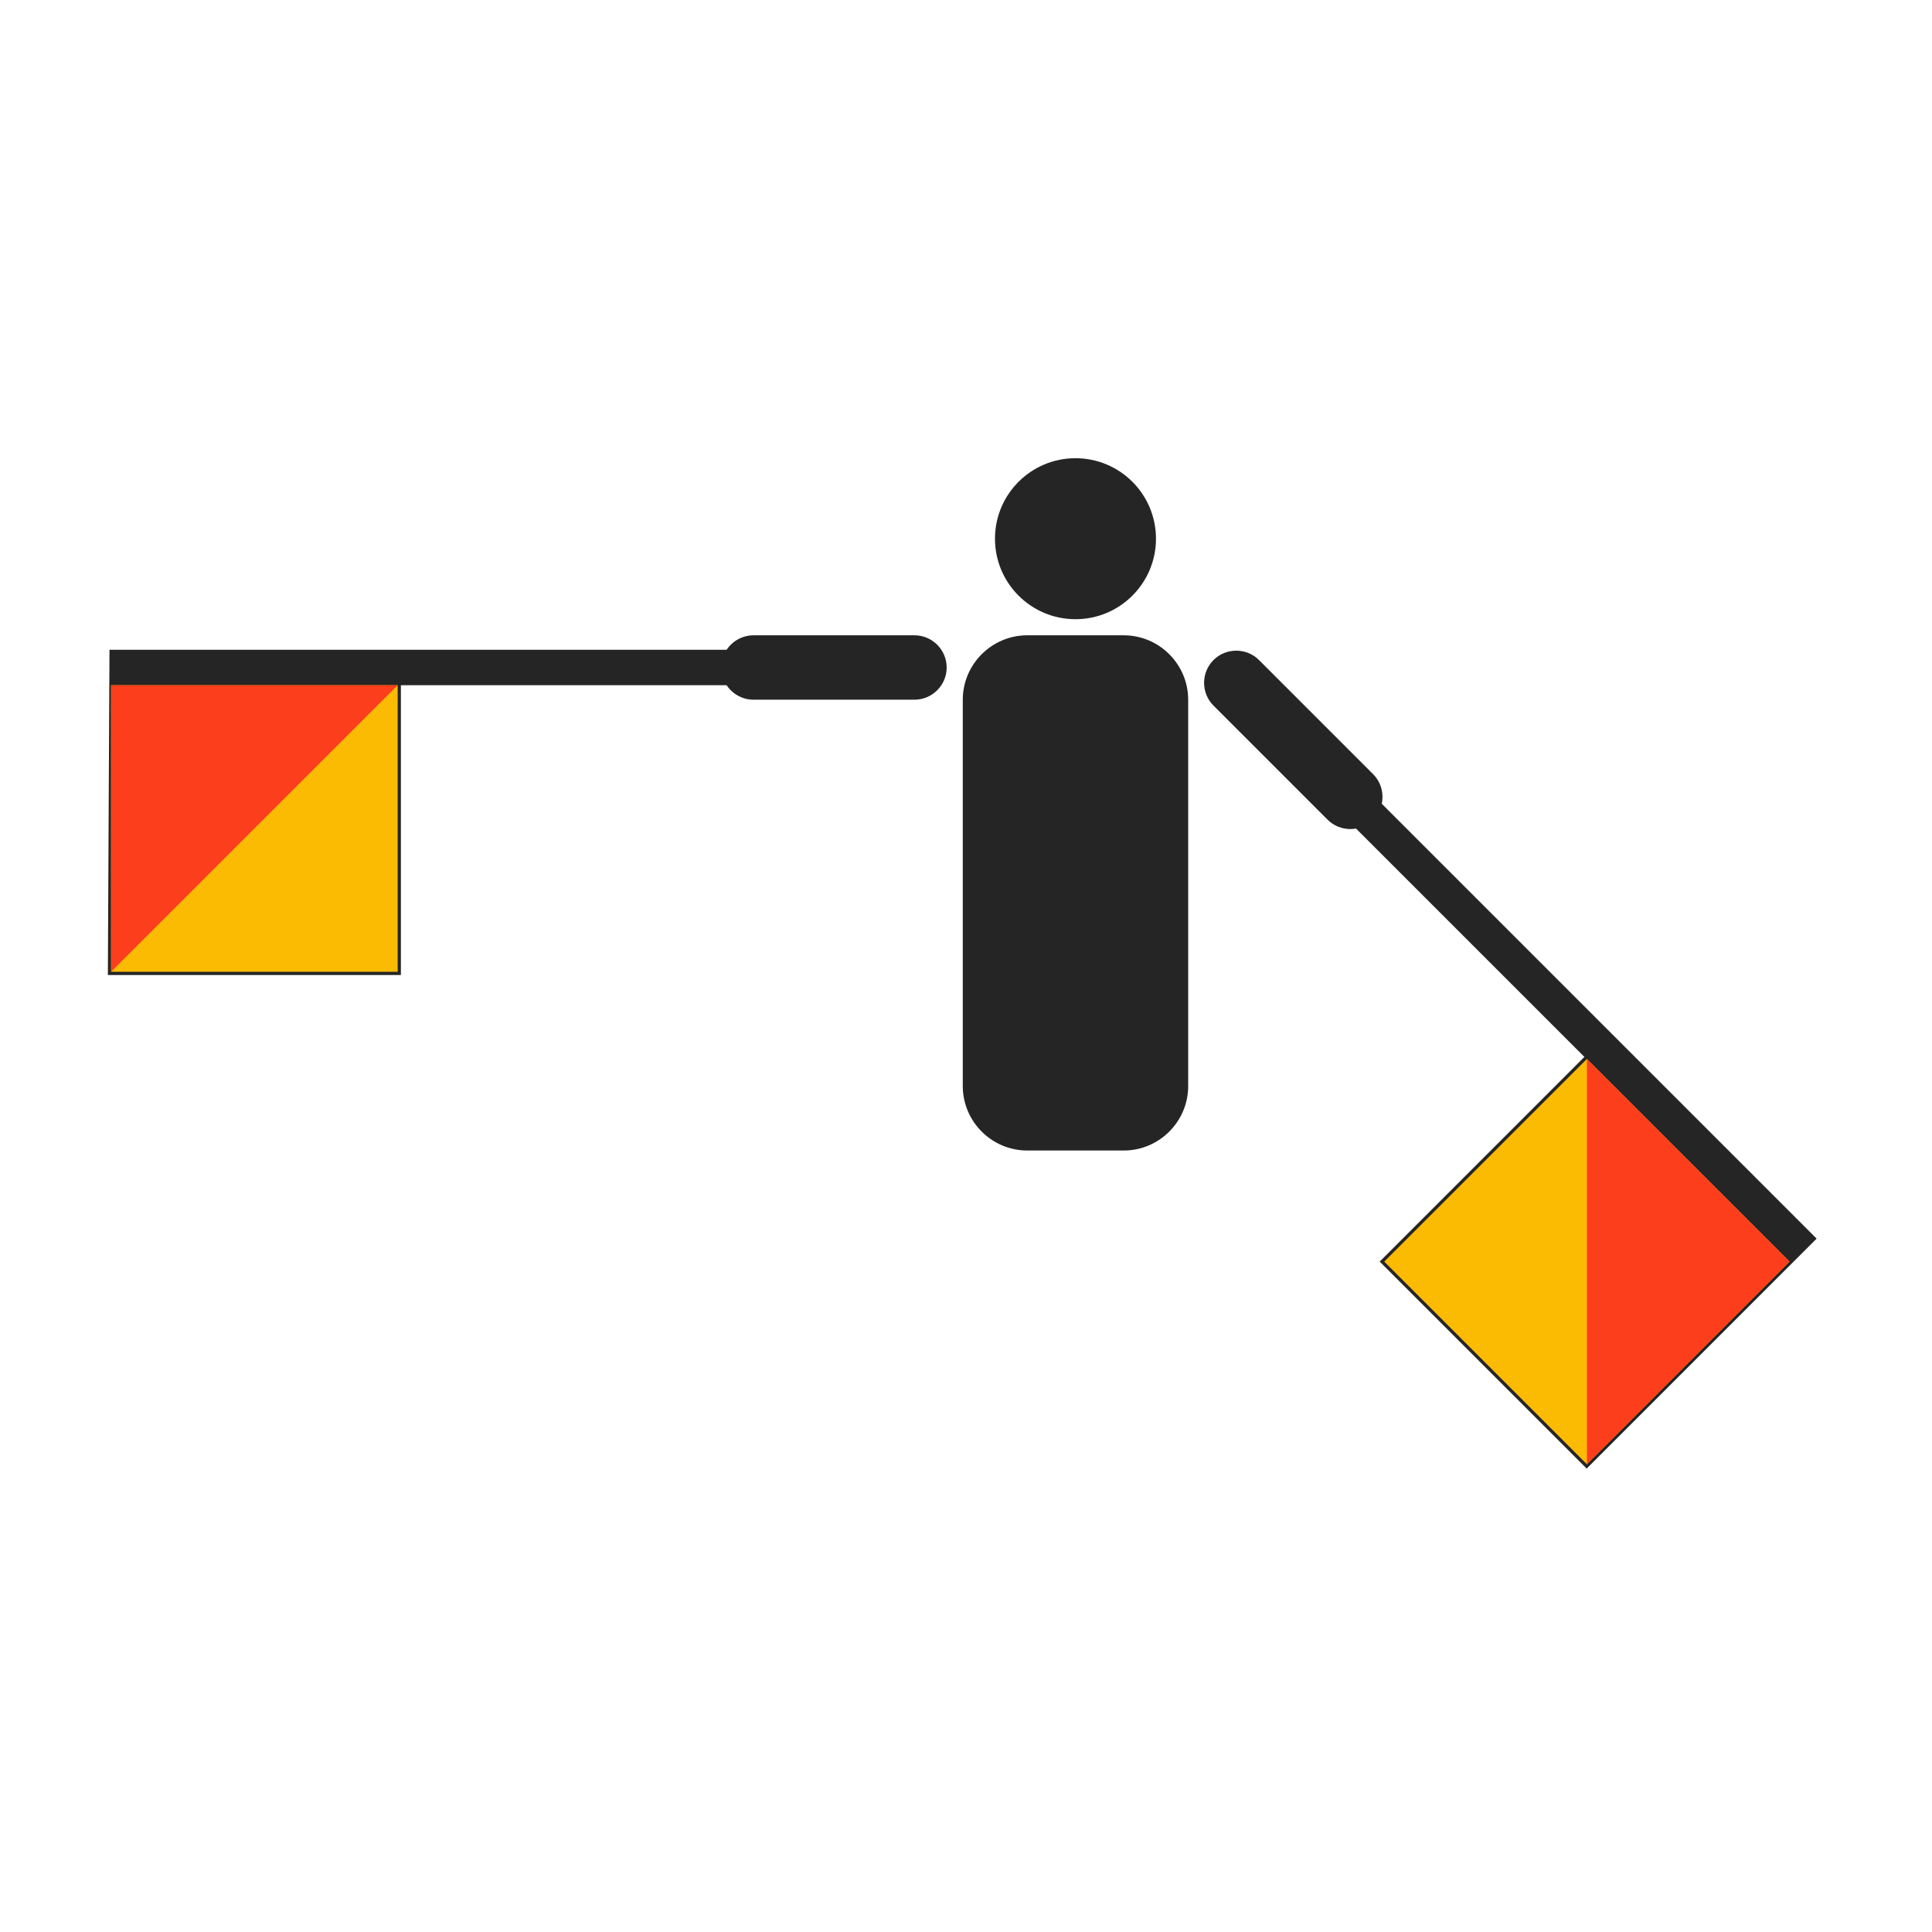
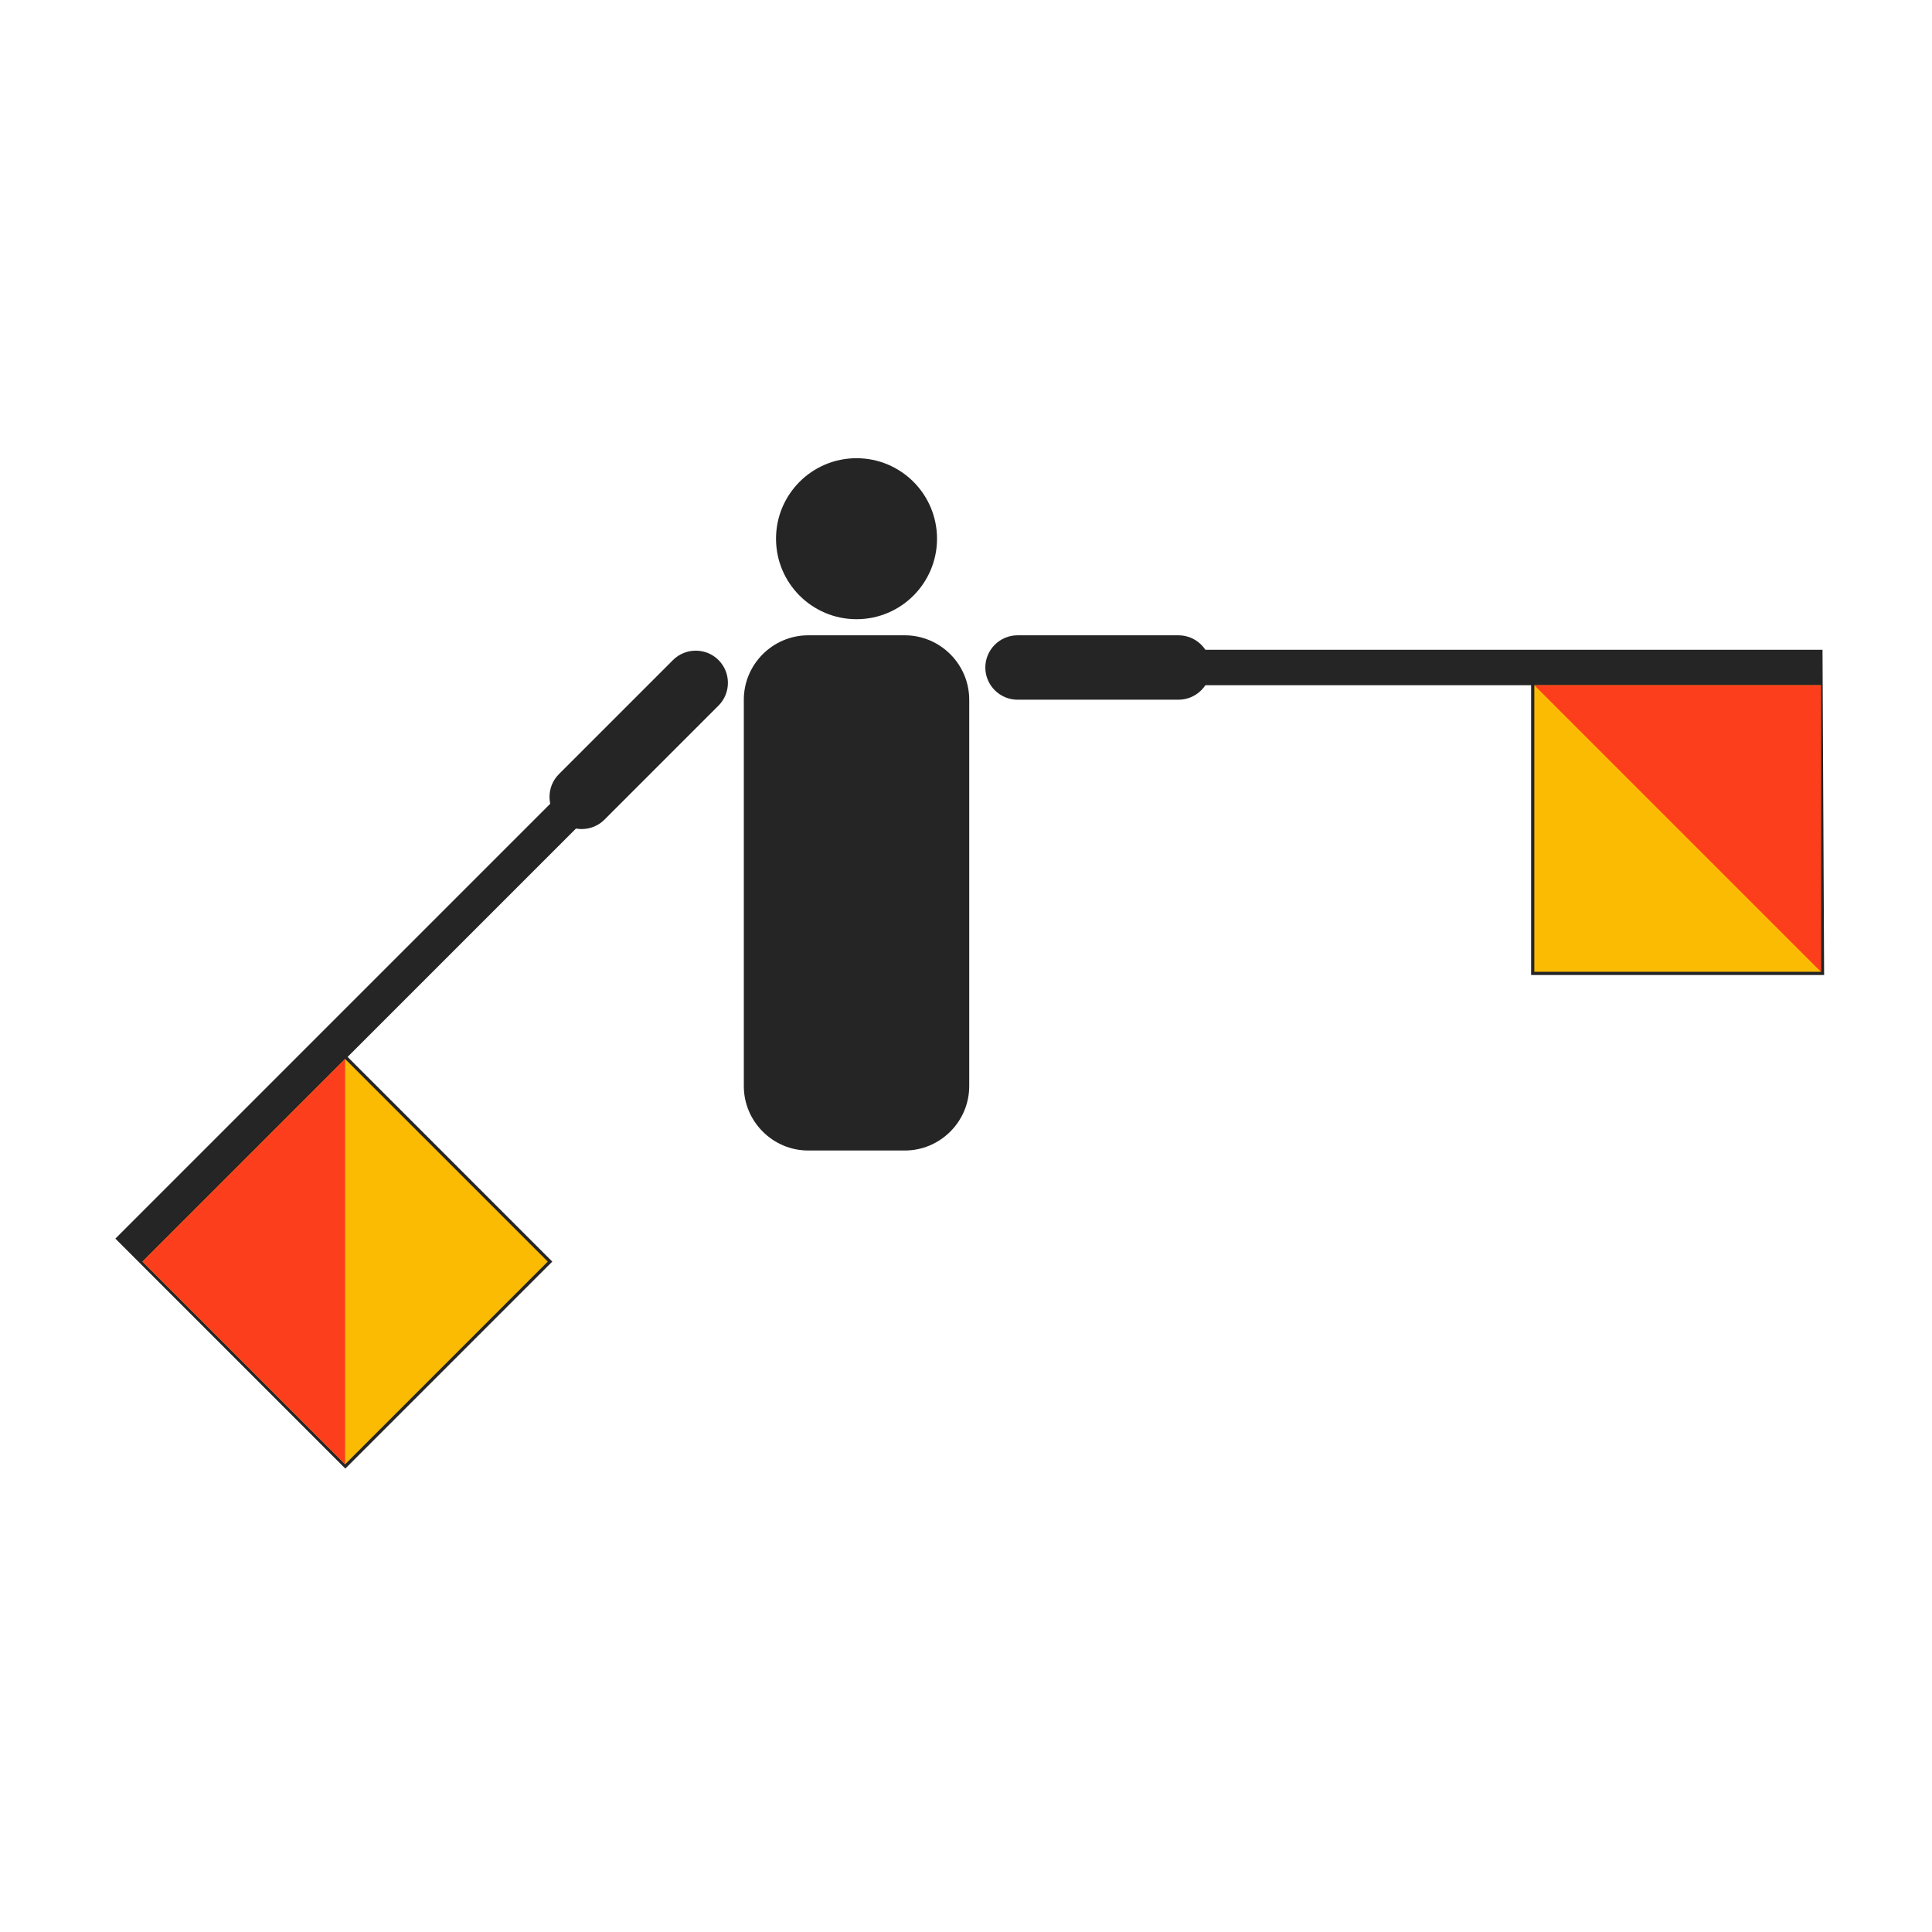
<svg xmlns="http://www.w3.org/2000/svg" width="600" height="600" viewBox="0 0 600 600" fill="none">
-   <rect width="600" height="600" fill="white" />
+   <rect width="600" height="600" transform="matrix(-1 0 0 1 600 0)" fill="white" />
  <g clip-path="url(#clip0)">
-     <path d="M334 192.3C347.807 192.3 359 181.107 359 167.3C359 153.493 347.807 142.3 334 142.3C320.193 142.3 309 153.493 309 167.3C309 181.107 320.193 192.3 334 192.3Z" fill="#252525" />
-     <path d="M319 197.3H349C360 197.3 369 206.3 369 217.3V337.3C369 348.3 360 357.3 349 357.3H319C308 357.3 299 348.3 299 337.3V217.3C299 206.3 308 197.3 319 197.3Z" fill="#252525" />
-     <path d="M391.001 204.987L426.427 240.414C430.316 244.303 430.316 250.667 426.427 254.556C422.538 258.445 416.174 258.445 412.285 254.556L376.859 219.13C372.97 215.241 372.97 208.877 376.859 204.987C380.748 201.098 387.112 201.098 391.001 204.987Z" fill="#252525" />
-     <path d="M422.396 242.888L564.171 384.663L492.753 456.081L428.477 391.805L492.046 328.236L414.264 250.454L422.396 242.888Z" fill="#252525" />
-     <path d="M492.824 328.873L555.757 391.805L492.824 454.738L429.892 391.805L492.824 328.873Z" fill="#FCBB03" />
-     <path d="M492.824 328.873V454.738L555.757 391.805L492.824 328.873Z" fill="#FD3E1D" />
-     <path d="M234 197.3H284C289.5 197.3 294 201.8 294 207.3C294 212.8 289.5 217.3 284 217.3H234C228.5 217.3 224 212.8 224 207.3C224 201.8 228.5 197.3 234 197.3Z" fill="#252525" />
-     <path d="M34 201.8H234.5V212.8H124.5V302.8H33.5L34 201.8Z" fill="#252525" />
-     <path d="M34.5 212.8H123.5V301.8H34.5V212.8Z" fill="#FCBB03" />
-     <path d="M34.5 212.8H123.5L34.5 301.8V212.8Z" fill="#FD3E1D" />
+     <path d="M266 192.3C252.193 192.3 241 181.107 241 167.3C241 153.493 252.193 142.3 266 142.3C279.807 142.3 291 153.493 291 167.3C291 181.107 279.807 192.3 266 192.3Z" fill="#252525" />
+     <path d="M281 197.3H251C240 197.3 231 206.3 231 217.3V337.3C231 348.3 240 357.3 251 357.3H281C292 357.3 301 348.3 301 337.3V217.3C301 206.3 292 197.3 281 197.3Z" fill="#252525" />
+     <path d="M209 204.987L173.574 240.414C169.685 244.303 169.685 250.667 173.574 254.556C177.463 258.445 183.827 258.445 187.716 254.556L223.142 219.13C227.031 215.241 227.031 208.877 223.142 204.987C219.253 201.098 212.889 201.098 209 204.987Z" fill="#252525" />
+     <path d="M177.604 242.888L35.83 384.663L107.247 456.081L171.523 391.805L107.954 328.236L185.736 250.454L177.604 242.888Z" fill="#252525" />
+     <path d="M107.176 328.873L44.244 391.805L107.176 454.738L170.109 391.805L107.176 328.873Z" fill="#FCBB03" />
+     <path d="M107.176 328.873V454.738L44.244 391.805L107.176 328.873Z" fill="#FD3E1D" />
+     <path d="M366 197.3H316C310.5 197.3 306 201.8 306 207.3C306 212.8 310.5 217.3 316 217.3H366C371.5 217.3 376 212.8 376 207.3C376 201.8 371.5 197.3 366 197.3Z" fill="#252525" />
+     <path d="M566 201.8H365.5V212.8H475.5V302.8H566.5L566 201.8Z" fill="#252525" />
+     <path d="M565.5 212.8H476.5V301.8H565.5V212.8Z" fill="#FCBB03" />
+     <path d="M565.5 212.8H476.5L565.5 301.8V212.8Z" fill="#FD3E1D" />
  </g>
  <defs>
    <clipPath id="clip0">
-       <rect x="33" y="142" width="534.423" height="315" fill="white" />
+       <rect width="534.423" height="315" transform="matrix(-1 0 0 1 567 142)" fill="white" />
    </clipPath>
  </defs>
</svg>
